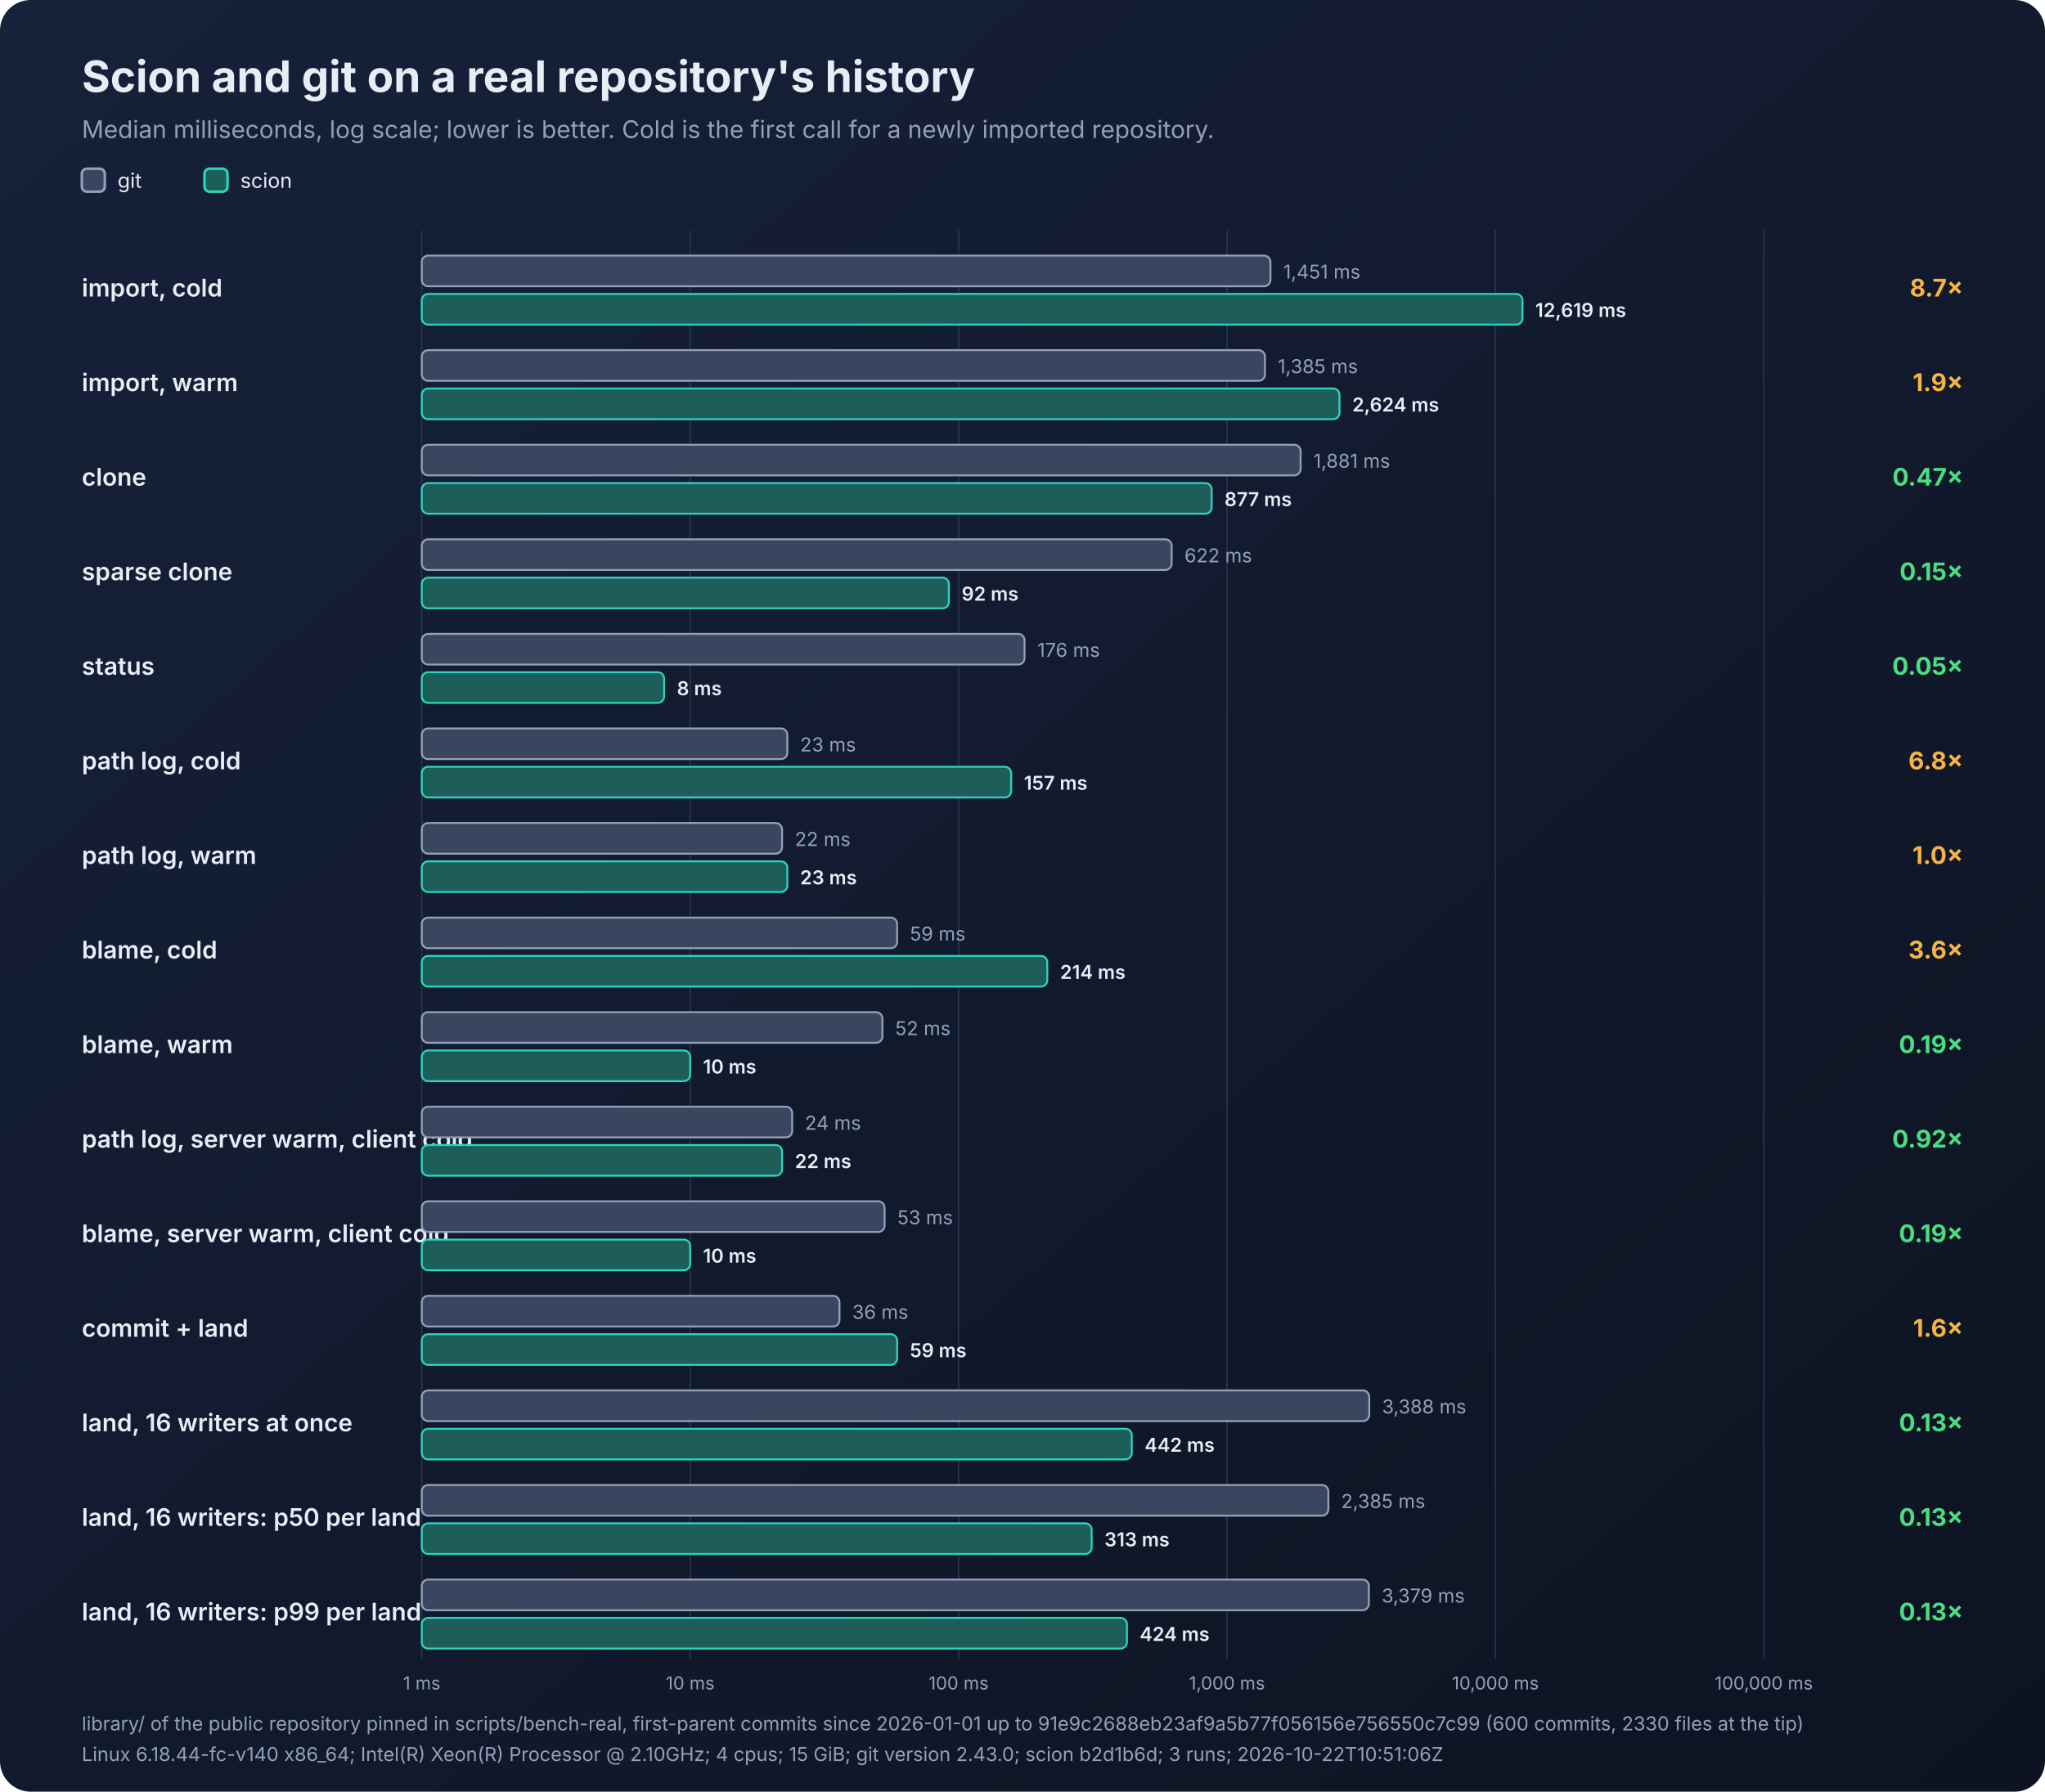
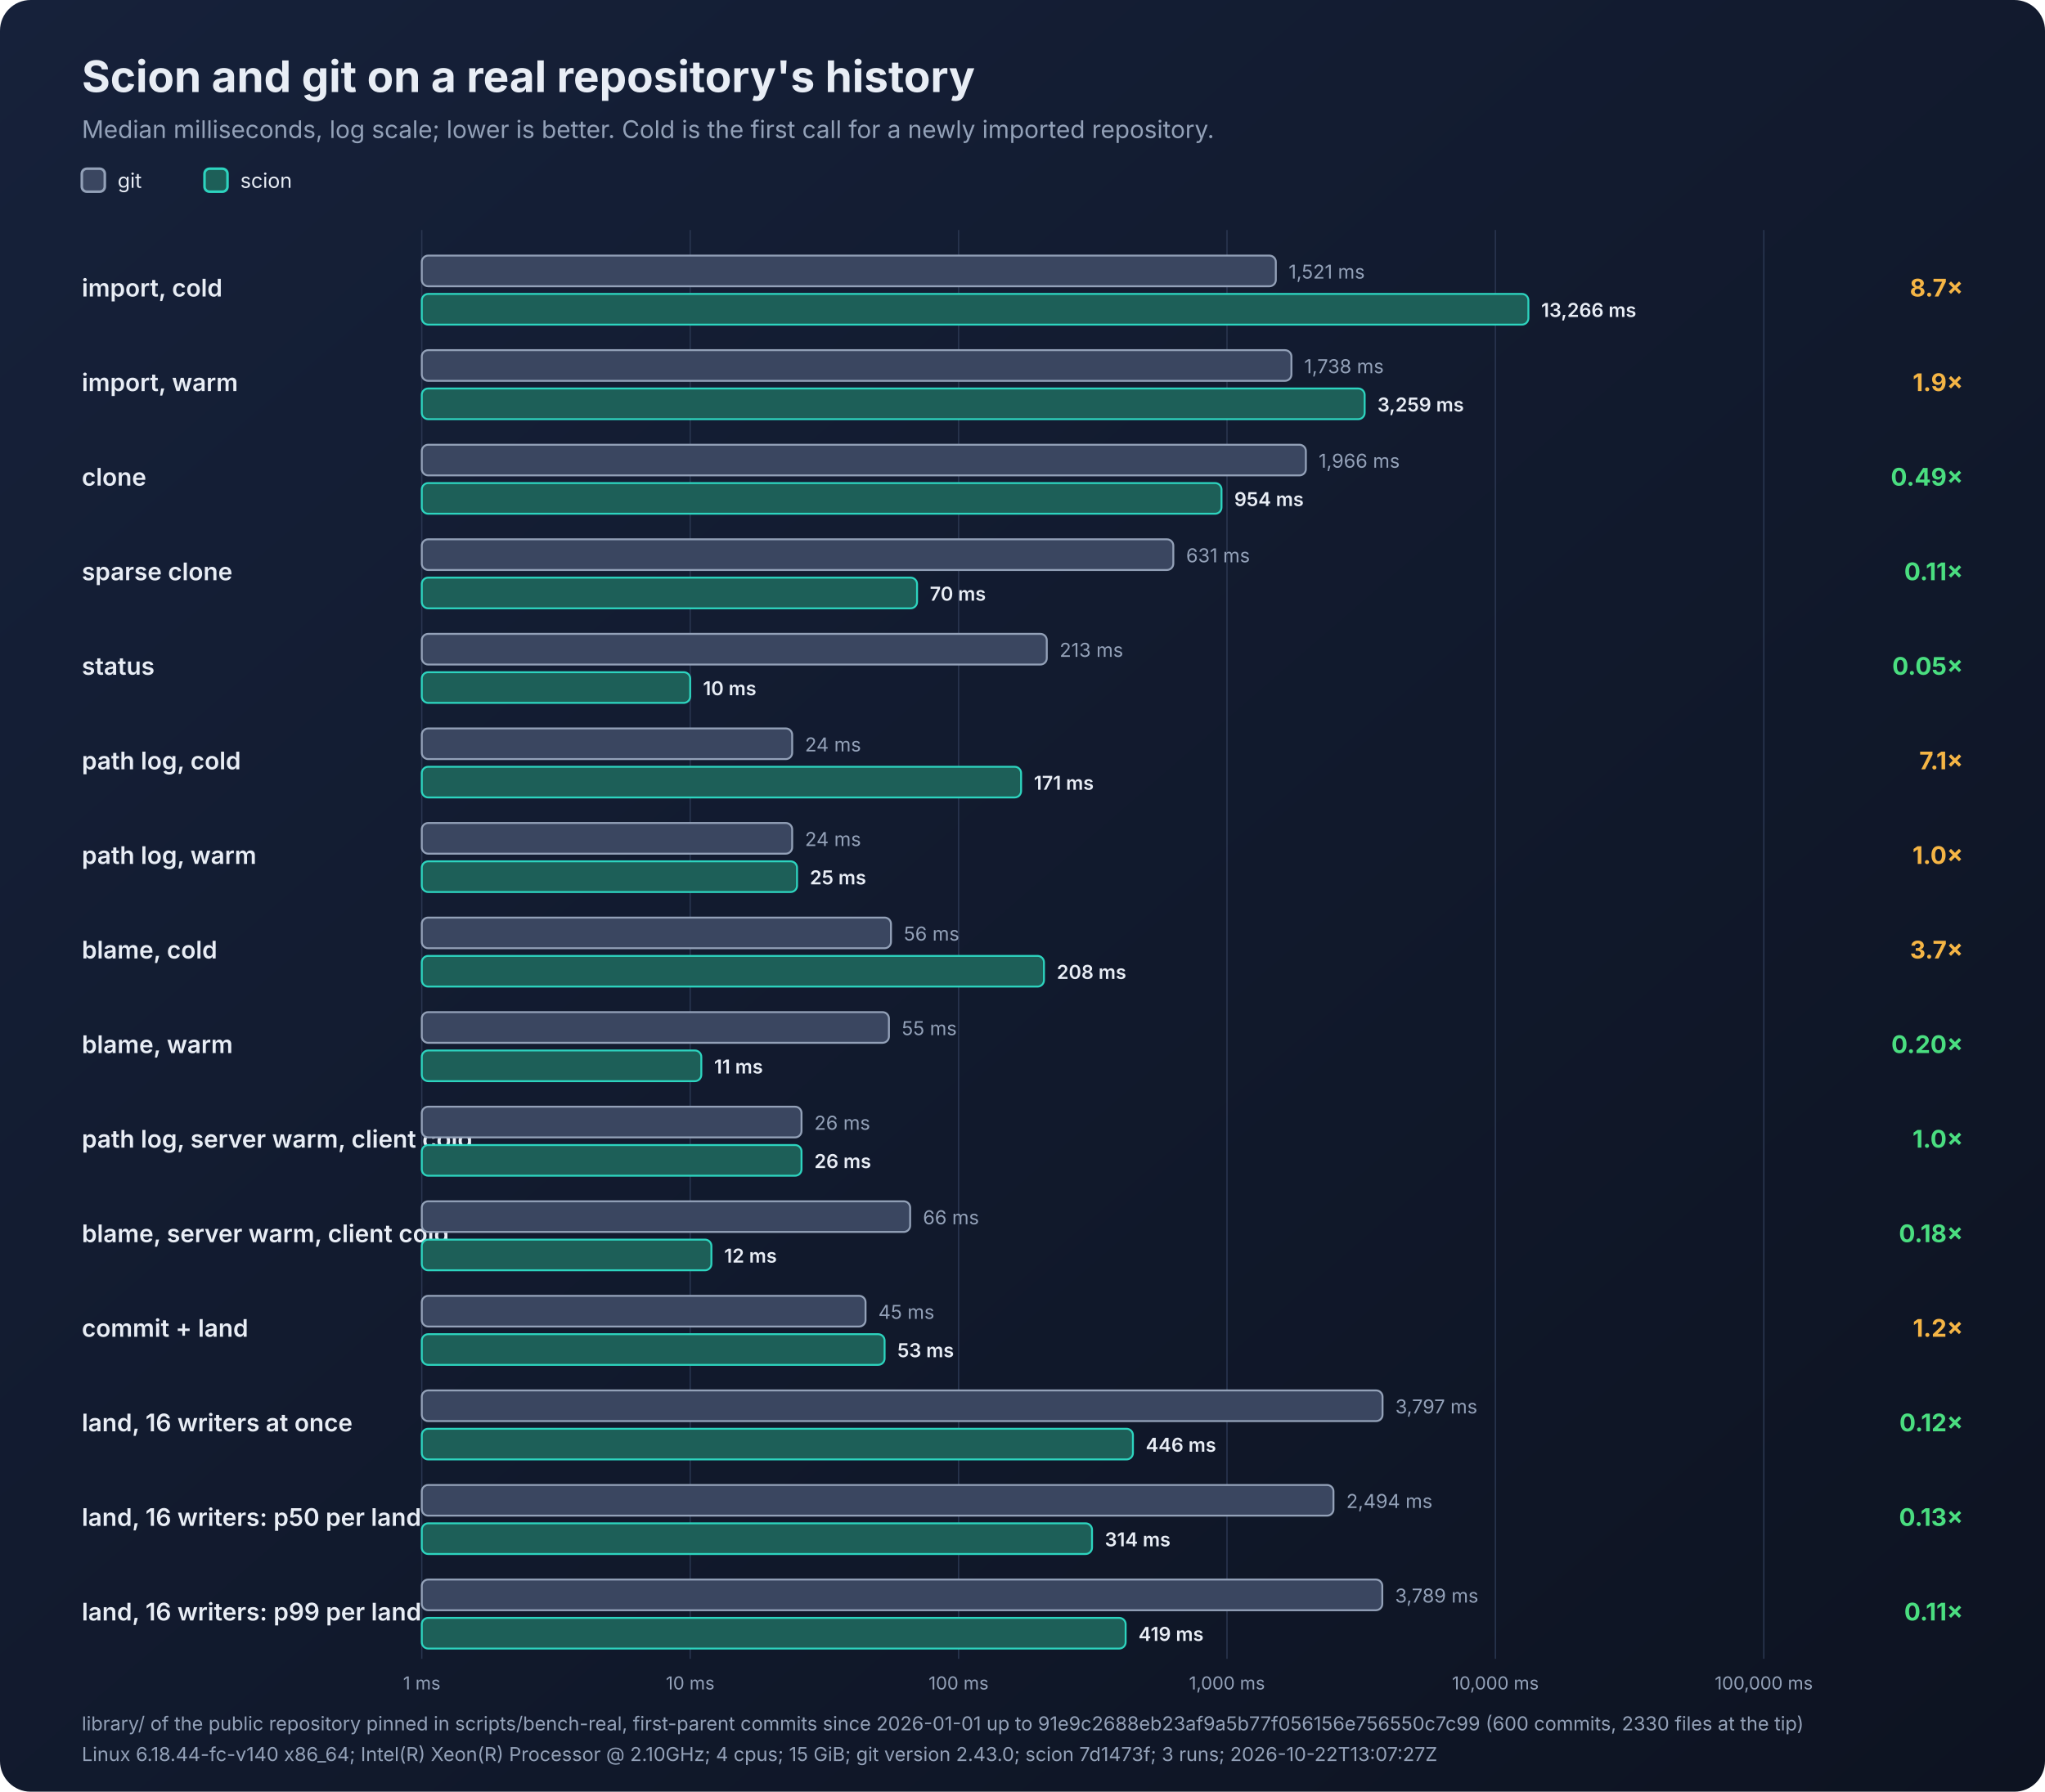
<svg xmlns="http://www.w3.org/2000/svg" width="1600" height="1402" viewBox="0 0 1600 1402" role="img" aria-label="Median times of Scion and git on a real repository's history">
  <defs>
    <marker id="a-teal" viewBox="0 0 10 10" refX="9" refY="5" markerWidth="7" markerHeight="7" orient="auto-start-reverse">
      <path d="M0,0 L10,5 L0,10 z" fill="#2dd4bf" />
    </marker>
    <marker id="a-amber" viewBox="0 0 10 10" refX="9" refY="5" markerWidth="7" markerHeight="7" orient="auto-start-reverse">
      <path d="M0,0 L10,5 L0,10 z" fill="#f5b545" />
    </marker>
    <marker id="a-violet" viewBox="0 0 10 10" refX="9" refY="5" markerWidth="7" markerHeight="7" orient="auto-start-reverse">
      <path d="M0,0 L10,5 L0,10 z" fill="#a78bfa" />
    </marker>
    <marker id="a-muted" viewBox="0 0 10 10" refX="9" refY="5" markerWidth="7" markerHeight="7" orient="auto-start-reverse">
      <path d="M0,0 L10,5 L0,10 z" fill="#93a1b8" />
    </marker>
    <linearGradient id="glow" x1="0" y1="0" x2="1" y2="1">
      <stop offset="0" stop-color="#16213a" />
      <stop offset="1" stop-color="#0d1321" />
    </linearGradient>
  </defs>
  <rect x="0" y="0" width="1600" height="1402" rx="24" fill="url(#glow)" />
  <text x="64" y="72" font-family="Inter, 'Segoe UI', -apple-system, BlinkMacSystemFont, Helvetica, Arial, sans-serif" font-size="34" fill="#e8edf5" font-weight="700" text-anchor="start">Scion and git on a real repository's history</text>
  <text x="64" y="108" font-family="Inter, 'Segoe UI', -apple-system, BlinkMacSystemFont, Helvetica, Arial, sans-serif" font-size="19" fill="#93a1b8" font-weight="400" text-anchor="start">Median milliseconds, log scale; lower is better. Cold is the first call for a newly imported repository.</text>
  <rect x="64" y="132" width="18" height="18" rx="4" fill="#3a4660" stroke="#93a1b8" stroke-width="2" />
  <text x="92" y="147" font-family="Inter, 'Segoe UI', -apple-system, BlinkMacSystemFont, Helvetica, Arial, sans-serif" font-size="16" fill="#e8edf5" font-weight="400" text-anchor="start">git</text>
  <rect x="160" y="132" width="18" height="18" rx="4" fill="#1d5f58" stroke="#2dd4bf" stroke-width="2" />
  <text x="188" y="147" font-family="Inter, 'Segoe UI', -apple-system, BlinkMacSystemFont, Helvetica, Arial, sans-serif" font-size="16" fill="#e8edf5" font-weight="400" text-anchor="start">scion</text>
  <line x1="330.0" y1="180" x2="330.0" y2="1298" stroke="#2a3650" stroke-width="1" />
  <text x="330.0" y="1322" font-family="Inter, 'Segoe UI', -apple-system, BlinkMacSystemFont, Helvetica, Arial, sans-serif" font-size="14" fill="#93a1b8" font-weight="400" text-anchor="middle">1 ms</text>
  <line x1="540.0" y1="180" x2="540.0" y2="1298" stroke="#2a3650" stroke-width="1" />
  <text x="540.0" y="1322" font-family="Inter, 'Segoe UI', -apple-system, BlinkMacSystemFont, Helvetica, Arial, sans-serif" font-size="14" fill="#93a1b8" font-weight="400" text-anchor="middle">10 ms</text>
  <line x1="750.0" y1="180" x2="750.0" y2="1298" stroke="#2a3650" stroke-width="1" />
  <text x="750.0" y="1322" font-family="Inter, 'Segoe UI', -apple-system, BlinkMacSystemFont, Helvetica, Arial, sans-serif" font-size="14" fill="#93a1b8" font-weight="400" text-anchor="middle">100 ms</text>
  <line x1="960.0" y1="180" x2="960.0" y2="1298" stroke="#2a3650" stroke-width="1" />
  <text x="960.0" y="1322" font-family="Inter, 'Segoe UI', -apple-system, BlinkMacSystemFont, Helvetica, Arial, sans-serif" font-size="14" fill="#93a1b8" font-weight="400" text-anchor="middle">1,000 ms</text>
  <line x1="1170.0" y1="180" x2="1170.0" y2="1298" stroke="#2a3650" stroke-width="1" />
  <text x="1170.0" y="1322" font-family="Inter, 'Segoe UI', -apple-system, BlinkMacSystemFont, Helvetica, Arial, sans-serif" font-size="14" fill="#93a1b8" font-weight="400" text-anchor="middle">10,000 ms</text>
  <line x1="1380.0" y1="180" x2="1380.0" y2="1298" stroke="#2a3650" stroke-width="1" />
  <text x="1380.0" y="1322" font-family="Inter, 'Segoe UI', -apple-system, BlinkMacSystemFont, Helvetica, Arial, sans-serif" font-size="14" fill="#93a1b8" font-weight="400" text-anchor="middle">100,000 ms</text>
  <text x="64" y="232" font-family="Inter, 'Segoe UI', -apple-system, BlinkMacSystemFont, Helvetica, Arial, sans-serif" font-size="19" fill="#e8edf5" font-weight="600" text-anchor="start">import, cold</text>
-   <rect x="330" y="200" width="664.0" height="24" rx="5" fill="#3a4660" stroke="#93a1b8" stroke-width="1.5" />
-   <text x="1004.0" y="218" font-family="Inter, 'Segoe UI', -apple-system, BlinkMacSystemFont, Helvetica, Arial, sans-serif" font-size="15" fill="#93a1b8" font-weight="400" text-anchor="start">1,451 ms</text>
-   <rect x="330" y="230" width="861.2" height="24" rx="5" fill="#1d5f58" stroke="#2dd4bf" stroke-width="1.5" />
-   <text x="1201.2" y="248" font-family="Inter, 'Segoe UI', -apple-system, BlinkMacSystemFont, Helvetica, Arial, sans-serif" font-size="15" fill="#e8edf5" font-weight="600" text-anchor="start">12,619 ms</text>
+   <rect x="330" y="200" width="668.2" height="24" rx="5" fill="#3a4660" stroke="#93a1b8" stroke-width="1.5" />
+   <text x="1008.2" y="218" font-family="Inter, 'Segoe UI', -apple-system, BlinkMacSystemFont, Helvetica, Arial, sans-serif" font-size="15" fill="#93a1b8" font-weight="400" text-anchor="start">1,521 ms</text>
+   <rect x="330" y="230" width="865.8" height="24" rx="5" fill="#1d5f58" stroke="#2dd4bf" stroke-width="1.5" />
+   <text x="1205.8" y="248" font-family="Inter, 'Segoe UI', -apple-system, BlinkMacSystemFont, Helvetica, Arial, sans-serif" font-size="15" fill="#e8edf5" font-weight="600" text-anchor="start">13,266 ms</text>
  <text x="1536" y="232" font-family="Inter, 'Segoe UI', -apple-system, BlinkMacSystemFont, Helvetica, Arial, sans-serif" font-size="19" fill="#f5b545" font-weight="700" text-anchor="end">8.7×</text>
  <text x="64" y="306" font-family="Inter, 'Segoe UI', -apple-system, BlinkMacSystemFont, Helvetica, Arial, sans-serif" font-size="19" fill="#e8edf5" font-weight="600" text-anchor="start">import, warm</text>
-   <rect x="330" y="274" width="659.7" height="24" rx="5" fill="#3a4660" stroke="#93a1b8" stroke-width="1.5" />
-   <text x="999.7" y="292" font-family="Inter, 'Segoe UI', -apple-system, BlinkMacSystemFont, Helvetica, Arial, sans-serif" font-size="15" fill="#93a1b8" font-weight="400" text-anchor="start">1,385 ms</text>
-   <rect x="330" y="304" width="718.0" height="24" rx="5" fill="#1d5f58" stroke="#2dd4bf" stroke-width="1.5" />
-   <text x="1058.0" y="322" font-family="Inter, 'Segoe UI', -apple-system, BlinkMacSystemFont, Helvetica, Arial, sans-serif" font-size="15" fill="#e8edf5" font-weight="600" text-anchor="start">2,624 ms</text>
+   <rect x="330" y="274" width="680.4" height="24" rx="5" fill="#3a4660" stroke="#93a1b8" stroke-width="1.5" />
+   <text x="1020.4" y="292" font-family="Inter, 'Segoe UI', -apple-system, BlinkMacSystemFont, Helvetica, Arial, sans-serif" font-size="15" fill="#93a1b8" font-weight="400" text-anchor="start">1,738 ms</text>
+   <rect x="330" y="304" width="737.7" height="24" rx="5" fill="#1d5f58" stroke="#2dd4bf" stroke-width="1.5" />
+   <text x="1077.7" y="322" font-family="Inter, 'Segoe UI', -apple-system, BlinkMacSystemFont, Helvetica, Arial, sans-serif" font-size="15" fill="#e8edf5" font-weight="600" text-anchor="start">3,259 ms</text>
  <text x="1536" y="306" font-family="Inter, 'Segoe UI', -apple-system, BlinkMacSystemFont, Helvetica, Arial, sans-serif" font-size="19" fill="#f5b545" font-weight="700" text-anchor="end">1.9×</text>
  <text x="64" y="380" font-family="Inter, 'Segoe UI', -apple-system, BlinkMacSystemFont, Helvetica, Arial, sans-serif" font-size="19" fill="#e8edf5" font-weight="600" text-anchor="start">clone</text>
-   <rect x="330" y="348" width="687.6" height="24" rx="5" fill="#3a4660" stroke="#93a1b8" stroke-width="1.5" />
-   <text x="1027.6" y="366" font-family="Inter, 'Segoe UI', -apple-system, BlinkMacSystemFont, Helvetica, Arial, sans-serif" font-size="15" fill="#93a1b8" font-weight="400" text-anchor="start">1,881 ms</text>
-   <rect x="330" y="378" width="618.0" height="24" rx="5" fill="#1d5f58" stroke="#2dd4bf" stroke-width="1.5" />
-   <text x="958.0" y="396" font-family="Inter, 'Segoe UI', -apple-system, BlinkMacSystemFont, Helvetica, Arial, sans-serif" font-size="15" fill="#e8edf5" font-weight="600" text-anchor="start">877 ms</text>
-   <text x="1536" y="380" font-family="Inter, 'Segoe UI', -apple-system, BlinkMacSystemFont, Helvetica, Arial, sans-serif" font-size="19" fill="#4ade80" font-weight="700" text-anchor="end">0.47×</text>
+   <rect x="330" y="348" width="691.7" height="24" rx="5" fill="#3a4660" stroke="#93a1b8" stroke-width="1.5" />
+   <text x="1031.7" y="366" font-family="Inter, 'Segoe UI', -apple-system, BlinkMacSystemFont, Helvetica, Arial, sans-serif" font-size="15" fill="#93a1b8" font-weight="400" text-anchor="start">1,966 ms</text>
+   <rect x="330" y="378" width="625.7" height="24" rx="5" fill="#1d5f58" stroke="#2dd4bf" stroke-width="1.5" />
+   <text x="965.7" y="396" font-family="Inter, 'Segoe UI', -apple-system, BlinkMacSystemFont, Helvetica, Arial, sans-serif" font-size="15" fill="#e8edf5" font-weight="600" text-anchor="start">954 ms</text>
+   <text x="1536" y="380" font-family="Inter, 'Segoe UI', -apple-system, BlinkMacSystemFont, Helvetica, Arial, sans-serif" font-size="19" fill="#4ade80" font-weight="700" text-anchor="end">0.49×</text>
  <text x="64" y="454" font-family="Inter, 'Segoe UI', -apple-system, BlinkMacSystemFont, Helvetica, Arial, sans-serif" font-size="19" fill="#e8edf5" font-weight="600" text-anchor="start">sparse clone</text>
-   <rect x="330" y="422" width="586.7" height="24" rx="5" fill="#3a4660" stroke="#93a1b8" stroke-width="1.5" />
-   <text x="926.7" y="440" font-family="Inter, 'Segoe UI', -apple-system, BlinkMacSystemFont, Helvetica, Arial, sans-serif" font-size="15" fill="#93a1b8" font-weight="400" text-anchor="start">622 ms</text>
-   <rect x="330" y="452" width="412.4" height="24" rx="5" fill="#1d5f58" stroke="#2dd4bf" stroke-width="1.5" />
-   <text x="752.4" y="470" font-family="Inter, 'Segoe UI', -apple-system, BlinkMacSystemFont, Helvetica, Arial, sans-serif" font-size="15" fill="#e8edf5" font-weight="600" text-anchor="start">92 ms</text>
-   <text x="1536" y="454" font-family="Inter, 'Segoe UI', -apple-system, BlinkMacSystemFont, Helvetica, Arial, sans-serif" font-size="19" fill="#4ade80" font-weight="700" text-anchor="end">0.15×</text>
+   <rect x="330" y="422" width="588.0" height="24" rx="5" fill="#3a4660" stroke="#93a1b8" stroke-width="1.5" />
+   <text x="928.0" y="440" font-family="Inter, 'Segoe UI', -apple-system, BlinkMacSystemFont, Helvetica, Arial, sans-serif" font-size="15" fill="#93a1b8" font-weight="400" text-anchor="start">631 ms</text>
+   <rect x="330" y="452" width="387.5" height="24" rx="5" fill="#1d5f58" stroke="#2dd4bf" stroke-width="1.5" />
+   <text x="727.5" y="470" font-family="Inter, 'Segoe UI', -apple-system, BlinkMacSystemFont, Helvetica, Arial, sans-serif" font-size="15" fill="#e8edf5" font-weight="600" text-anchor="start">70 ms</text>
+   <text x="1536" y="454" font-family="Inter, 'Segoe UI', -apple-system, BlinkMacSystemFont, Helvetica, Arial, sans-serif" font-size="19" fill="#4ade80" font-weight="700" text-anchor="end">0.11×</text>
  <text x="64" y="528" font-family="Inter, 'Segoe UI', -apple-system, BlinkMacSystemFont, Helvetica, Arial, sans-serif" font-size="19" fill="#e8edf5" font-weight="600" text-anchor="start">status</text>
-   <rect x="330" y="496" width="471.6" height="24" rx="5" fill="#3a4660" stroke="#93a1b8" stroke-width="1.5" />
-   <text x="811.6" y="514" font-family="Inter, 'Segoe UI', -apple-system, BlinkMacSystemFont, Helvetica, Arial, sans-serif" font-size="15" fill="#93a1b8" font-weight="400" text-anchor="start">176 ms</text>
-   <rect x="330" y="526" width="189.6" height="24" rx="5" fill="#1d5f58" stroke="#2dd4bf" stroke-width="1.5" />
-   <text x="529.6" y="544" font-family="Inter, 'Segoe UI', -apple-system, BlinkMacSystemFont, Helvetica, Arial, sans-serif" font-size="15" fill="#e8edf5" font-weight="600" text-anchor="start">8 ms</text>
+   <rect x="330" y="496" width="489.0" height="24" rx="5" fill="#3a4660" stroke="#93a1b8" stroke-width="1.5" />
+   <text x="829.0" y="514" font-family="Inter, 'Segoe UI', -apple-system, BlinkMacSystemFont, Helvetica, Arial, sans-serif" font-size="15" fill="#93a1b8" font-weight="400" text-anchor="start">213 ms</text>
+   <rect x="330" y="526" width="210.0" height="24" rx="5" fill="#1d5f58" stroke="#2dd4bf" stroke-width="1.5" />
+   <text x="550.0" y="544" font-family="Inter, 'Segoe UI', -apple-system, BlinkMacSystemFont, Helvetica, Arial, sans-serif" font-size="15" fill="#e8edf5" font-weight="600" text-anchor="start">10 ms</text>
  <text x="1536" y="528" font-family="Inter, 'Segoe UI', -apple-system, BlinkMacSystemFont, Helvetica, Arial, sans-serif" font-size="19" fill="#4ade80" font-weight="700" text-anchor="end">0.05×</text>
  <text x="64" y="602" font-family="Inter, 'Segoe UI', -apple-system, BlinkMacSystemFont, Helvetica, Arial, sans-serif" font-size="19" fill="#e8edf5" font-weight="600" text-anchor="start">path log, cold</text>
-   <rect x="330" y="570" width="286.0" height="24" rx="5" fill="#3a4660" stroke="#93a1b8" stroke-width="1.5" />
-   <text x="626.0" y="588" font-family="Inter, 'Segoe UI', -apple-system, BlinkMacSystemFont, Helvetica, Arial, sans-serif" font-size="15" fill="#93a1b8" font-weight="400" text-anchor="start">23 ms</text>
-   <rect x="330" y="600" width="461.1" height="24" rx="5" fill="#1d5f58" stroke="#2dd4bf" stroke-width="1.5" />
-   <text x="801.1" y="618" font-family="Inter, 'Segoe UI', -apple-system, BlinkMacSystemFont, Helvetica, Arial, sans-serif" font-size="15" fill="#e8edf5" font-weight="600" text-anchor="start">157 ms</text>
-   <text x="1536" y="602" font-family="Inter, 'Segoe UI', -apple-system, BlinkMacSystemFont, Helvetica, Arial, sans-serif" font-size="19" fill="#f5b545" font-weight="700" text-anchor="end">6.8×</text>
+   <rect x="330" y="570" width="289.8" height="24" rx="5" fill="#3a4660" stroke="#93a1b8" stroke-width="1.5" />
+   <text x="629.8" y="588" font-family="Inter, 'Segoe UI', -apple-system, BlinkMacSystemFont, Helvetica, Arial, sans-serif" font-size="15" fill="#93a1b8" font-weight="400" text-anchor="start">24 ms</text>
+   <rect x="330" y="600" width="468.9" height="24" rx="5" fill="#1d5f58" stroke="#2dd4bf" stroke-width="1.5" />
+   <text x="808.9" y="618" font-family="Inter, 'Segoe UI', -apple-system, BlinkMacSystemFont, Helvetica, Arial, sans-serif" font-size="15" fill="#e8edf5" font-weight="600" text-anchor="start">171 ms</text>
+   <text x="1536" y="602" font-family="Inter, 'Segoe UI', -apple-system, BlinkMacSystemFont, Helvetica, Arial, sans-serif" font-size="19" fill="#f5b545" font-weight="700" text-anchor="end">7.1×</text>
  <text x="64" y="676" font-family="Inter, 'Segoe UI', -apple-system, BlinkMacSystemFont, Helvetica, Arial, sans-serif" font-size="19" fill="#e8edf5" font-weight="600" text-anchor="start">path log, warm</text>
-   <rect x="330" y="644" width="281.9" height="24" rx="5" fill="#3a4660" stroke="#93a1b8" stroke-width="1.5" />
-   <text x="621.9" y="662" font-family="Inter, 'Segoe UI', -apple-system, BlinkMacSystemFont, Helvetica, Arial, sans-serif" font-size="15" fill="#93a1b8" font-weight="400" text-anchor="start">22 ms</text>
-   <rect x="330" y="674" width="286.0" height="24" rx="5" fill="#1d5f58" stroke="#2dd4bf" stroke-width="1.5" />
-   <text x="626.0" y="692" font-family="Inter, 'Segoe UI', -apple-system, BlinkMacSystemFont, Helvetica, Arial, sans-serif" font-size="15" fill="#e8edf5" font-weight="600" text-anchor="start">23 ms</text>
+   <rect x="330" y="644" width="289.8" height="24" rx="5" fill="#3a4660" stroke="#93a1b8" stroke-width="1.5" />
+   <text x="629.8" y="662" font-family="Inter, 'Segoe UI', -apple-system, BlinkMacSystemFont, Helvetica, Arial, sans-serif" font-size="15" fill="#93a1b8" font-weight="400" text-anchor="start">24 ms</text>
+   <rect x="330" y="674" width="293.6" height="24" rx="5" fill="#1d5f58" stroke="#2dd4bf" stroke-width="1.5" />
+   <text x="633.6" y="692" font-family="Inter, 'Segoe UI', -apple-system, BlinkMacSystemFont, Helvetica, Arial, sans-serif" font-size="15" fill="#e8edf5" font-weight="600" text-anchor="start">25 ms</text>
  <text x="1536" y="676" font-family="Inter, 'Segoe UI', -apple-system, BlinkMacSystemFont, Helvetica, Arial, sans-serif" font-size="19" fill="#f5b545" font-weight="700" text-anchor="end">1.0×</text>
  <text x="64" y="750" font-family="Inter, 'Segoe UI', -apple-system, BlinkMacSystemFont, Helvetica, Arial, sans-serif" font-size="19" fill="#e8edf5" font-weight="600" text-anchor="start">blame, cold</text>
-   <rect x="330" y="718" width="371.9" height="24" rx="5" fill="#3a4660" stroke="#93a1b8" stroke-width="1.5" />
-   <text x="711.9" y="736" font-family="Inter, 'Segoe UI', -apple-system, BlinkMacSystemFont, Helvetica, Arial, sans-serif" font-size="15" fill="#93a1b8" font-weight="400" text-anchor="start">59 ms</text>
-   <rect x="330" y="748" width="489.4" height="24" rx="5" fill="#1d5f58" stroke="#2dd4bf" stroke-width="1.5" />
-   <text x="829.4" y="766" font-family="Inter, 'Segoe UI', -apple-system, BlinkMacSystemFont, Helvetica, Arial, sans-serif" font-size="15" fill="#e8edf5" font-weight="600" text-anchor="start">214 ms</text>
-   <text x="1536" y="750" font-family="Inter, 'Segoe UI', -apple-system, BlinkMacSystemFont, Helvetica, Arial, sans-serif" font-size="19" fill="#f5b545" font-weight="700" text-anchor="end">3.6×</text>
+   <rect x="330" y="718" width="367.1" height="24" rx="5" fill="#3a4660" stroke="#93a1b8" stroke-width="1.5" />
+   <text x="707.1" y="736" font-family="Inter, 'Segoe UI', -apple-system, BlinkMacSystemFont, Helvetica, Arial, sans-serif" font-size="15" fill="#93a1b8" font-weight="400" text-anchor="start">56 ms</text>
+   <rect x="330" y="748" width="486.8" height="24" rx="5" fill="#1d5f58" stroke="#2dd4bf" stroke-width="1.5" />
+   <text x="826.8" y="766" font-family="Inter, 'Segoe UI', -apple-system, BlinkMacSystemFont, Helvetica, Arial, sans-serif" font-size="15" fill="#e8edf5" font-weight="600" text-anchor="start">208 ms</text>
+   <text x="1536" y="750" font-family="Inter, 'Segoe UI', -apple-system, BlinkMacSystemFont, Helvetica, Arial, sans-serif" font-size="19" fill="#f5b545" font-weight="700" text-anchor="end">3.7×</text>
  <text x="64" y="824" font-family="Inter, 'Segoe UI', -apple-system, BlinkMacSystemFont, Helvetica, Arial, sans-serif" font-size="19" fill="#e8edf5" font-weight="600" text-anchor="start">blame, warm</text>
-   <rect x="330" y="792" width="360.4" height="24" rx="5" fill="#3a4660" stroke="#93a1b8" stroke-width="1.5" />
-   <text x="700.4" y="810" font-family="Inter, 'Segoe UI', -apple-system, BlinkMacSystemFont, Helvetica, Arial, sans-serif" font-size="15" fill="#93a1b8" font-weight="400" text-anchor="start">52 ms</text>
-   <rect x="330" y="822" width="210.0" height="24" rx="5" fill="#1d5f58" stroke="#2dd4bf" stroke-width="1.5" />
-   <text x="550.0" y="840" font-family="Inter, 'Segoe UI', -apple-system, BlinkMacSystemFont, Helvetica, Arial, sans-serif" font-size="15" fill="#e8edf5" font-weight="600" text-anchor="start">10 ms</text>
-   <text x="1536" y="824" font-family="Inter, 'Segoe UI', -apple-system, BlinkMacSystemFont, Helvetica, Arial, sans-serif" font-size="19" fill="#4ade80" font-weight="700" text-anchor="end">0.19×</text>
+   <rect x="330" y="792" width="365.5" height="24" rx="5" fill="#3a4660" stroke="#93a1b8" stroke-width="1.5" />
+   <text x="705.5" y="810" font-family="Inter, 'Segoe UI', -apple-system, BlinkMacSystemFont, Helvetica, Arial, sans-serif" font-size="15" fill="#93a1b8" font-weight="400" text-anchor="start">55 ms</text>
+   <rect x="330" y="822" width="218.7" height="24" rx="5" fill="#1d5f58" stroke="#2dd4bf" stroke-width="1.5" />
+   <text x="558.7" y="840" font-family="Inter, 'Segoe UI', -apple-system, BlinkMacSystemFont, Helvetica, Arial, sans-serif" font-size="15" fill="#e8edf5" font-weight="600" text-anchor="start">11 ms</text>
+   <text x="1536" y="824" font-family="Inter, 'Segoe UI', -apple-system, BlinkMacSystemFont, Helvetica, Arial, sans-serif" font-size="19" fill="#4ade80" font-weight="700" text-anchor="end">0.20×</text>
  <text x="64" y="898" font-family="Inter, 'Segoe UI', -apple-system, BlinkMacSystemFont, Helvetica, Arial, sans-serif" font-size="19" fill="#e8edf5" font-weight="600" text-anchor="start">path log, server warm, client cold</text>
-   <rect x="330" y="866" width="289.8" height="24" rx="5" fill="#3a4660" stroke="#93a1b8" stroke-width="1.5" />
-   <text x="629.8" y="884" font-family="Inter, 'Segoe UI', -apple-system, BlinkMacSystemFont, Helvetica, Arial, sans-serif" font-size="15" fill="#93a1b8" font-weight="400" text-anchor="start">24 ms</text>
-   <rect x="330" y="896" width="281.9" height="24" rx="5" fill="#1d5f58" stroke="#2dd4bf" stroke-width="1.5" />
-   <text x="621.9" y="914" font-family="Inter, 'Segoe UI', -apple-system, BlinkMacSystemFont, Helvetica, Arial, sans-serif" font-size="15" fill="#e8edf5" font-weight="600" text-anchor="start">22 ms</text>
-   <text x="1536" y="898" font-family="Inter, 'Segoe UI', -apple-system, BlinkMacSystemFont, Helvetica, Arial, sans-serif" font-size="19" fill="#4ade80" font-weight="700" text-anchor="end">0.92×</text>
+   <rect x="330" y="866" width="297.1" height="24" rx="5" fill="#3a4660" stroke="#93a1b8" stroke-width="1.5" />
+   <text x="637.1" y="884" font-family="Inter, 'Segoe UI', -apple-system, BlinkMacSystemFont, Helvetica, Arial, sans-serif" font-size="15" fill="#93a1b8" font-weight="400" text-anchor="start">26 ms</text>
+   <rect x="330" y="896" width="297.1" height="24" rx="5" fill="#1d5f58" stroke="#2dd4bf" stroke-width="1.5" />
+   <text x="637.1" y="914" font-family="Inter, 'Segoe UI', -apple-system, BlinkMacSystemFont, Helvetica, Arial, sans-serif" font-size="15" fill="#e8edf5" font-weight="600" text-anchor="start">26 ms</text>
+   <text x="1536" y="898" font-family="Inter, 'Segoe UI', -apple-system, BlinkMacSystemFont, Helvetica, Arial, sans-serif" font-size="19" fill="#4ade80" font-weight="700" text-anchor="end">1.0×</text>
  <text x="64" y="972" font-family="Inter, 'Segoe UI', -apple-system, BlinkMacSystemFont, Helvetica, Arial, sans-serif" font-size="19" fill="#e8edf5" font-weight="600" text-anchor="start">blame, server warm, client cold</text>
-   <rect x="330" y="940" width="362.1" height="24" rx="5" fill="#3a4660" stroke="#93a1b8" stroke-width="1.5" />
-   <text x="702.1" y="958" font-family="Inter, 'Segoe UI', -apple-system, BlinkMacSystemFont, Helvetica, Arial, sans-serif" font-size="15" fill="#93a1b8" font-weight="400" text-anchor="start">53 ms</text>
-   <rect x="330" y="970" width="210.0" height="24" rx="5" fill="#1d5f58" stroke="#2dd4bf" stroke-width="1.5" />
-   <text x="550.0" y="988" font-family="Inter, 'Segoe UI', -apple-system, BlinkMacSystemFont, Helvetica, Arial, sans-serif" font-size="15" fill="#e8edf5" font-weight="600" text-anchor="start">10 ms</text>
-   <text x="1536" y="972" font-family="Inter, 'Segoe UI', -apple-system, BlinkMacSystemFont, Helvetica, Arial, sans-serif" font-size="19" fill="#4ade80" font-weight="700" text-anchor="end">0.19×</text>
+   <rect x="330" y="940" width="382.1" height="24" rx="5" fill="#3a4660" stroke="#93a1b8" stroke-width="1.5" />
+   <text x="722.1" y="958" font-family="Inter, 'Segoe UI', -apple-system, BlinkMacSystemFont, Helvetica, Arial, sans-serif" font-size="15" fill="#93a1b8" font-weight="400" text-anchor="start">66 ms</text>
+   <rect x="330" y="970" width="226.6" height="24" rx="5" fill="#1d5f58" stroke="#2dd4bf" stroke-width="1.5" />
+   <text x="566.6" y="988" font-family="Inter, 'Segoe UI', -apple-system, BlinkMacSystemFont, Helvetica, Arial, sans-serif" font-size="15" fill="#e8edf5" font-weight="600" text-anchor="start">12 ms</text>
+   <text x="1536" y="972" font-family="Inter, 'Segoe UI', -apple-system, BlinkMacSystemFont, Helvetica, Arial, sans-serif" font-size="19" fill="#4ade80" font-weight="700" text-anchor="end">0.18×</text>
  <text x="64" y="1046" font-family="Inter, 'Segoe UI', -apple-system, BlinkMacSystemFont, Helvetica, Arial, sans-serif" font-size="19" fill="#e8edf5" font-weight="600" text-anchor="start">commit + land</text>
-   <rect x="330" y="1014" width="326.8" height="24" rx="5" fill="#3a4660" stroke="#93a1b8" stroke-width="1.5" />
-   <text x="666.8" y="1032" font-family="Inter, 'Segoe UI', -apple-system, BlinkMacSystemFont, Helvetica, Arial, sans-serif" font-size="15" fill="#93a1b8" font-weight="400" text-anchor="start">36 ms</text>
-   <rect x="330" y="1044" width="371.9" height="24" rx="5" fill="#1d5f58" stroke="#2dd4bf" stroke-width="1.5" />
-   <text x="711.9" y="1062" font-family="Inter, 'Segoe UI', -apple-system, BlinkMacSystemFont, Helvetica, Arial, sans-serif" font-size="15" fill="#e8edf5" font-weight="600" text-anchor="start">59 ms</text>
-   <text x="1536" y="1046" font-family="Inter, 'Segoe UI', -apple-system, BlinkMacSystemFont, Helvetica, Arial, sans-serif" font-size="19" fill="#f5b545" font-weight="700" text-anchor="end">1.6×</text>
+   <rect x="330" y="1014" width="347.2" height="24" rx="5" fill="#3a4660" stroke="#93a1b8" stroke-width="1.5" />
+   <text x="687.2" y="1032" font-family="Inter, 'Segoe UI', -apple-system, BlinkMacSystemFont, Helvetica, Arial, sans-serif" font-size="15" fill="#93a1b8" font-weight="400" text-anchor="start">45 ms</text>
+   <rect x="330" y="1044" width="362.1" height="24" rx="5" fill="#1d5f58" stroke="#2dd4bf" stroke-width="1.5" />
+   <text x="702.1" y="1062" font-family="Inter, 'Segoe UI', -apple-system, BlinkMacSystemFont, Helvetica, Arial, sans-serif" font-size="15" fill="#e8edf5" font-weight="600" text-anchor="start">53 ms</text>
+   <text x="1536" y="1046" font-family="Inter, 'Segoe UI', -apple-system, BlinkMacSystemFont, Helvetica, Arial, sans-serif" font-size="19" fill="#f5b545" font-weight="700" text-anchor="end">1.2×</text>
  <text x="64" y="1120" font-family="Inter, 'Segoe UI', -apple-system, BlinkMacSystemFont, Helvetica, Arial, sans-serif" font-size="19" fill="#e8edf5" font-weight="600" text-anchor="start">land, 16 writers at once</text>
-   <rect x="330" y="1088" width="741.3" height="24" rx="5" fill="#3a4660" stroke="#93a1b8" stroke-width="1.5" />
-   <text x="1081.3" y="1106" font-family="Inter, 'Segoe UI', -apple-system, BlinkMacSystemFont, Helvetica, Arial, sans-serif" font-size="15" fill="#93a1b8" font-weight="400" text-anchor="start">3,388 ms</text>
-   <rect x="330" y="1118" width="555.5" height="24" rx="5" fill="#1d5f58" stroke="#2dd4bf" stroke-width="1.5" />
-   <text x="895.5" y="1136" font-family="Inter, 'Segoe UI', -apple-system, BlinkMacSystemFont, Helvetica, Arial, sans-serif" font-size="15" fill="#e8edf5" font-weight="600" text-anchor="start">442 ms</text>
-   <text x="1536" y="1120" font-family="Inter, 'Segoe UI', -apple-system, BlinkMacSystemFont, Helvetica, Arial, sans-serif" font-size="19" fill="#4ade80" font-weight="700" text-anchor="end">0.13×</text>
+   <rect x="330" y="1088" width="751.7" height="24" rx="5" fill="#3a4660" stroke="#93a1b8" stroke-width="1.5" />
+   <text x="1091.7" y="1106" font-family="Inter, 'Segoe UI', -apple-system, BlinkMacSystemFont, Helvetica, Arial, sans-serif" font-size="15" fill="#93a1b8" font-weight="400" text-anchor="start">3,797 ms</text>
+   <rect x="330" y="1118" width="556.4" height="24" rx="5" fill="#1d5f58" stroke="#2dd4bf" stroke-width="1.5" />
+   <text x="896.4" y="1136" font-family="Inter, 'Segoe UI', -apple-system, BlinkMacSystemFont, Helvetica, Arial, sans-serif" font-size="15" fill="#e8edf5" font-weight="600" text-anchor="start">446 ms</text>
+   <text x="1536" y="1120" font-family="Inter, 'Segoe UI', -apple-system, BlinkMacSystemFont, Helvetica, Arial, sans-serif" font-size="19" fill="#4ade80" font-weight="700" text-anchor="end">0.12×</text>
  <text x="64" y="1194" font-family="Inter, 'Segoe UI', -apple-system, BlinkMacSystemFont, Helvetica, Arial, sans-serif" font-size="19" fill="#e8edf5" font-weight="600" text-anchor="start">land, 16 writers: p50 per land</text>
-   <rect x="330" y="1162" width="709.3" height="24" rx="5" fill="#3a4660" stroke="#93a1b8" stroke-width="1.5" />
-   <text x="1049.3" y="1180" font-family="Inter, 'Segoe UI', -apple-system, BlinkMacSystemFont, Helvetica, Arial, sans-serif" font-size="15" fill="#93a1b8" font-weight="400" text-anchor="start">2,385 ms</text>
-   <rect x="330" y="1192" width="524.1" height="24" rx="5" fill="#1d5f58" stroke="#2dd4bf" stroke-width="1.5" />
-   <text x="864.1" y="1210" font-family="Inter, 'Segoe UI', -apple-system, BlinkMacSystemFont, Helvetica, Arial, sans-serif" font-size="15" fill="#e8edf5" font-weight="600" text-anchor="start">313 ms</text>
+   <rect x="330" y="1162" width="713.3" height="24" rx="5" fill="#3a4660" stroke="#93a1b8" stroke-width="1.5" />
+   <text x="1053.3" y="1180" font-family="Inter, 'Segoe UI', -apple-system, BlinkMacSystemFont, Helvetica, Arial, sans-serif" font-size="15" fill="#93a1b8" font-weight="400" text-anchor="start">2,494 ms</text>
+   <rect x="330" y="1192" width="524.4" height="24" rx="5" fill="#1d5f58" stroke="#2dd4bf" stroke-width="1.5" />
+   <text x="864.4" y="1210" font-family="Inter, 'Segoe UI', -apple-system, BlinkMacSystemFont, Helvetica, Arial, sans-serif" font-size="15" fill="#e8edf5" font-weight="600" text-anchor="start">314 ms</text>
  <text x="1536" y="1194" font-family="Inter, 'Segoe UI', -apple-system, BlinkMacSystemFont, Helvetica, Arial, sans-serif" font-size="19" fill="#4ade80" font-weight="700" text-anchor="end">0.13×</text>
  <text x="64" y="1268" font-family="Inter, 'Segoe UI', -apple-system, BlinkMacSystemFont, Helvetica, Arial, sans-serif" font-size="19" fill="#e8edf5" font-weight="600" text-anchor="start">land, 16 writers: p99 per land</text>
-   <rect x="330" y="1236" width="741.0" height="24" rx="5" fill="#3a4660" stroke="#93a1b8" stroke-width="1.5" />
-   <text x="1081.0" y="1254" font-family="Inter, 'Segoe UI', -apple-system, BlinkMacSystemFont, Helvetica, Arial, sans-serif" font-size="15" fill="#93a1b8" font-weight="400" text-anchor="start">3,379 ms</text>
-   <rect x="330" y="1266" width="551.7" height="24" rx="5" fill="#1d5f58" stroke="#2dd4bf" stroke-width="1.5" />
-   <text x="891.7" y="1284" font-family="Inter, 'Segoe UI', -apple-system, BlinkMacSystemFont, Helvetica, Arial, sans-serif" font-size="15" fill="#e8edf5" font-weight="600" text-anchor="start">424 ms</text>
-   <text x="1536" y="1268" font-family="Inter, 'Segoe UI', -apple-system, BlinkMacSystemFont, Helvetica, Arial, sans-serif" font-size="19" fill="#4ade80" font-weight="700" text-anchor="end">0.13×</text>
+   <rect x="330" y="1236" width="751.5" height="24" rx="5" fill="#3a4660" stroke="#93a1b8" stroke-width="1.5" />
+   <text x="1091.5" y="1254" font-family="Inter, 'Segoe UI', -apple-system, BlinkMacSystemFont, Helvetica, Arial, sans-serif" font-size="15" fill="#93a1b8" font-weight="400" text-anchor="start">3,789 ms</text>
+   <rect x="330" y="1266" width="550.7" height="24" rx="5" fill="#1d5f58" stroke="#2dd4bf" stroke-width="1.5" />
+   <text x="890.7" y="1284" font-family="Inter, 'Segoe UI', -apple-system, BlinkMacSystemFont, Helvetica, Arial, sans-serif" font-size="15" fill="#e8edf5" font-weight="600" text-anchor="start">419 ms</text>
+   <text x="1536" y="1268" font-family="Inter, 'Segoe UI', -apple-system, BlinkMacSystemFont, Helvetica, Arial, sans-serif" font-size="19" fill="#4ade80" font-weight="700" text-anchor="end">0.11×</text>
  <text x="64" y="1354" font-family="Inter, 'Segoe UI', -apple-system, BlinkMacSystemFont, Helvetica, Arial, sans-serif" font-size="15" fill="#93a1b8" font-weight="400" text-anchor="start">library/ of the public repository pinned in scripts/bench-real, first-parent commits since 2026-01-01 up to 91e9c2688eb23af9a5b77f056156e756550c7c99 (600 commits, 2330 files at the tip)</text>
-   <text x="64" y="1378" font-family="Inter, 'Segoe UI', -apple-system, BlinkMacSystemFont, Helvetica, Arial, sans-serif" font-size="15" fill="#93a1b8" font-weight="400" text-anchor="start">Linux 6.18.44-fc-v140 x86_64; Intel(R) Xeon(R) Processor @ 2.10GHz; 4 cpus; 15 GiB; git version 2.43.0; scion b2d1b6d; 3 runs; 2026-10-22T10:51:06Z</text>
+   <text x="64" y="1378" font-family="Inter, 'Segoe UI', -apple-system, BlinkMacSystemFont, Helvetica, Arial, sans-serif" font-size="15" fill="#93a1b8" font-weight="400" text-anchor="start">Linux 6.18.44-fc-v140 x86_64; Intel(R) Xeon(R) Processor @ 2.10GHz; 4 cpus; 15 GiB; git version 2.43.0; scion 7d1473f; 3 runs; 2026-10-22T13:07:27Z</text>
</svg>
